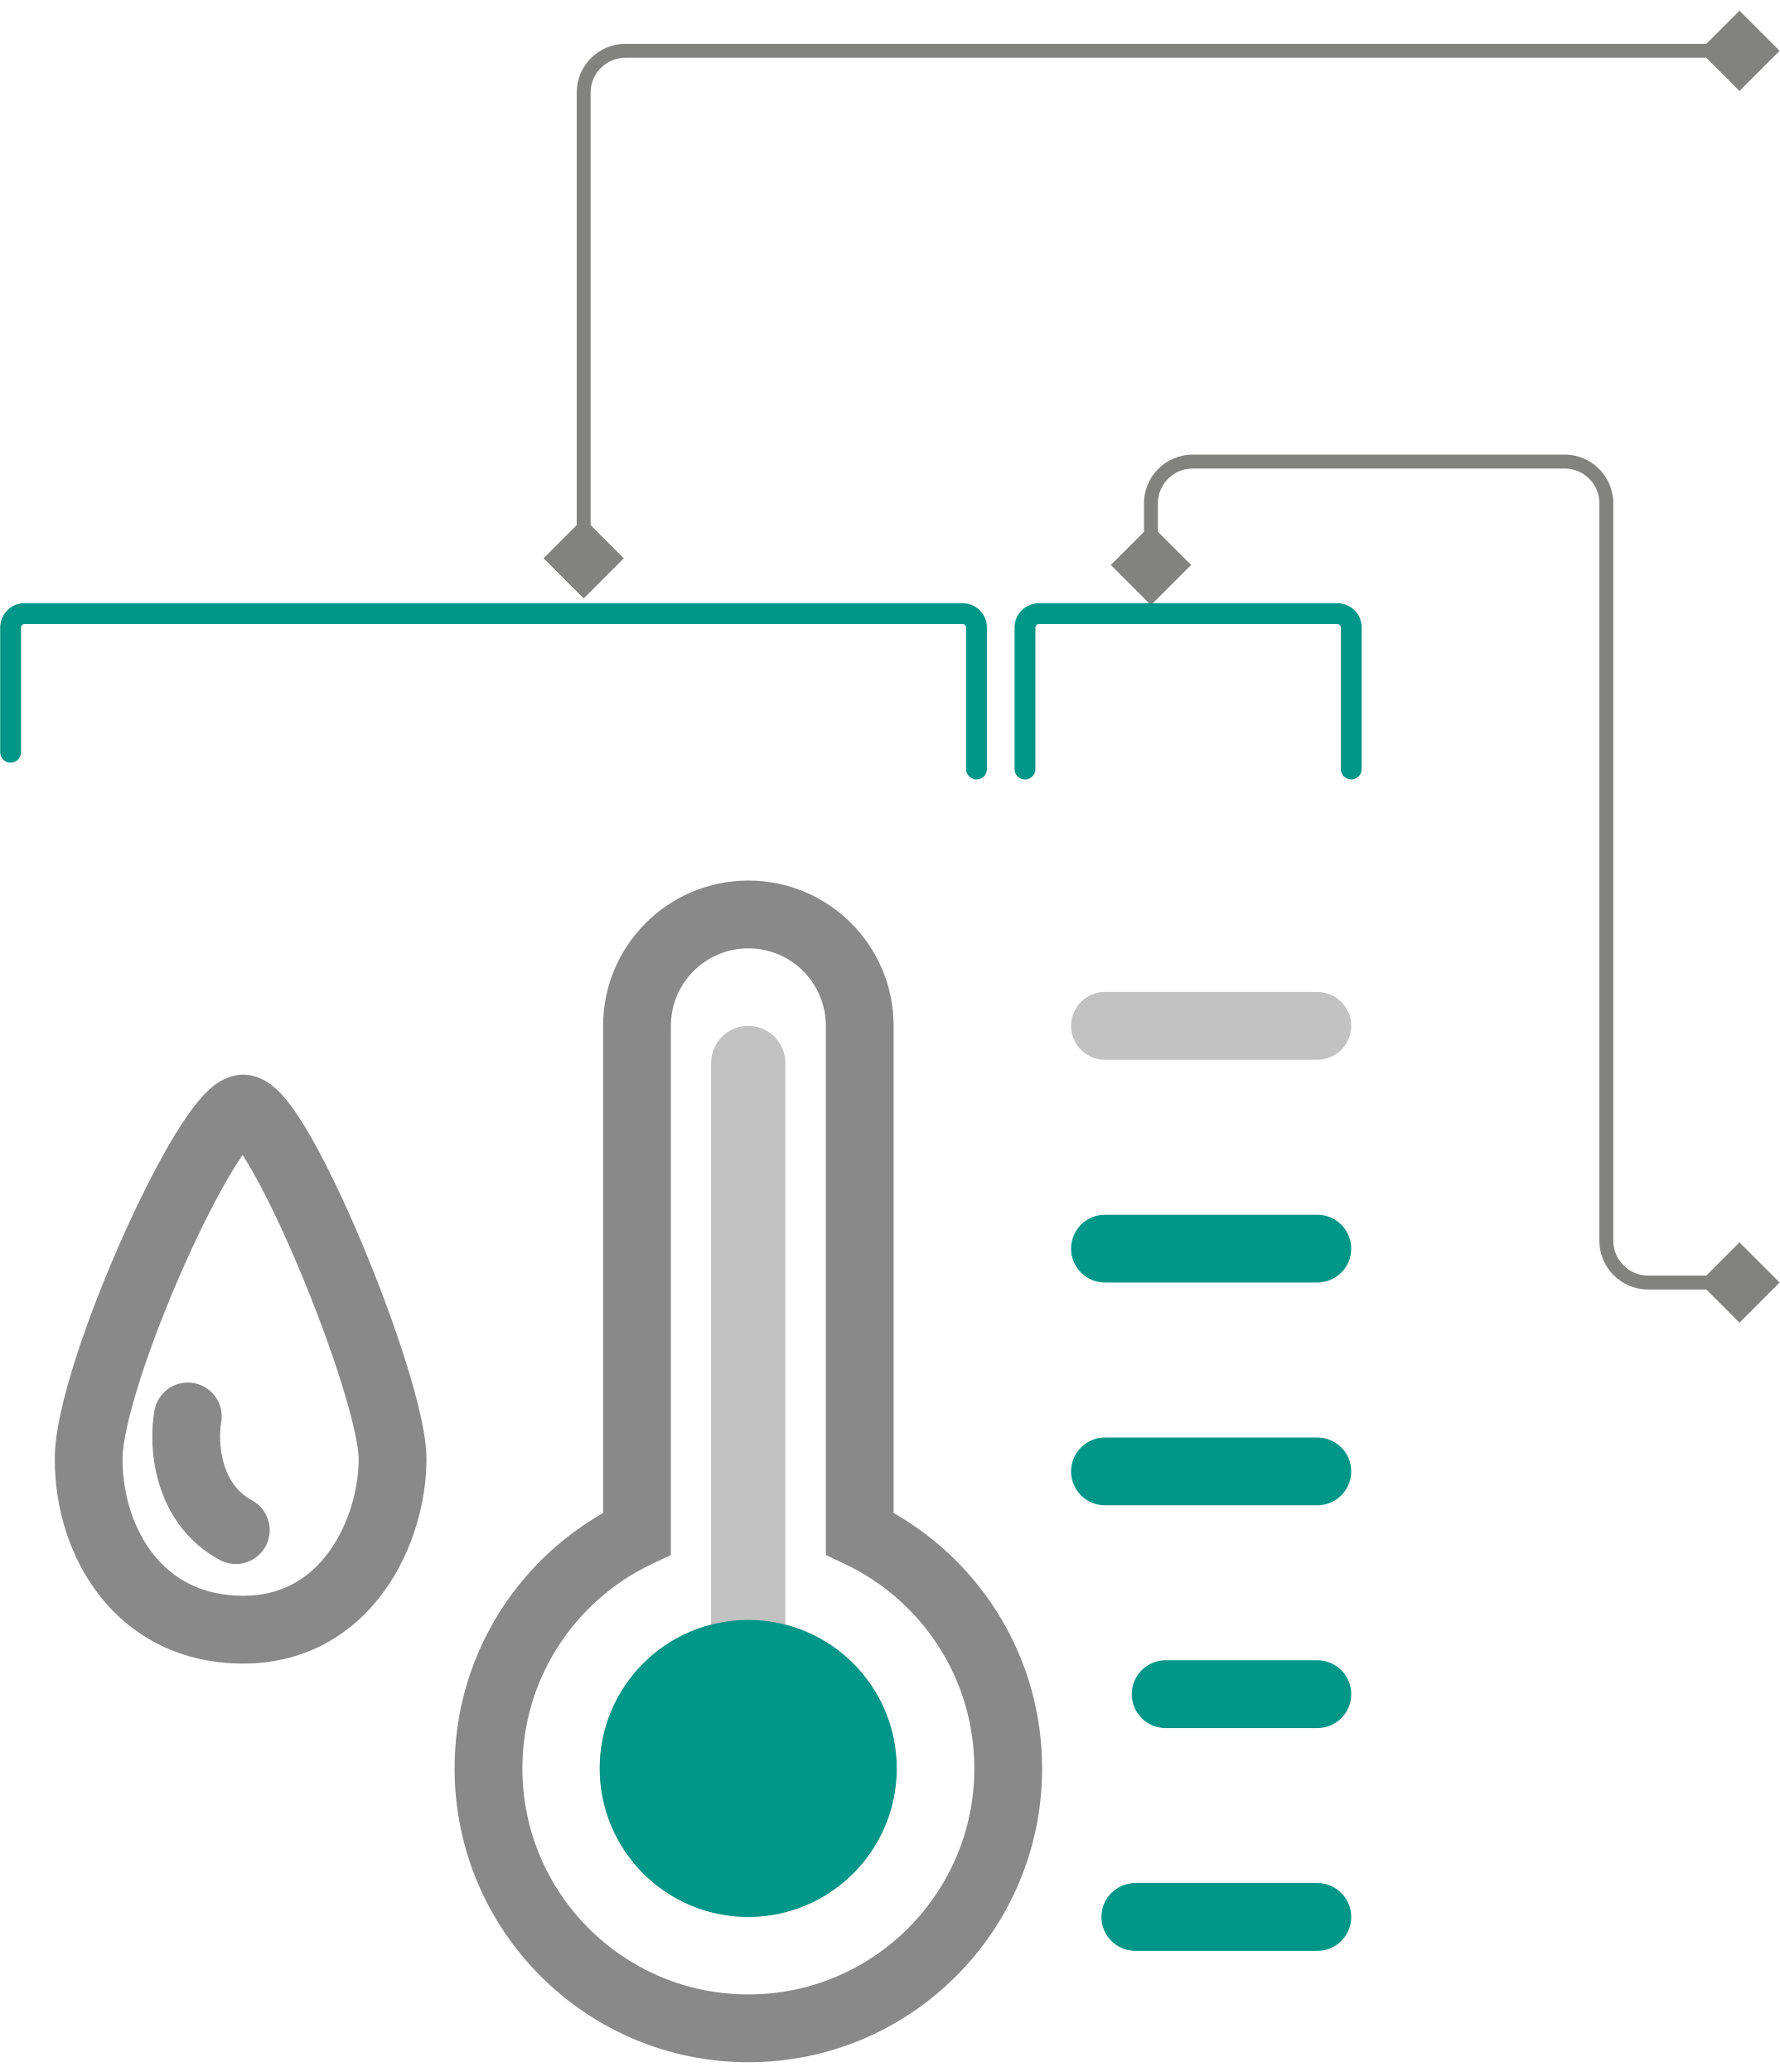
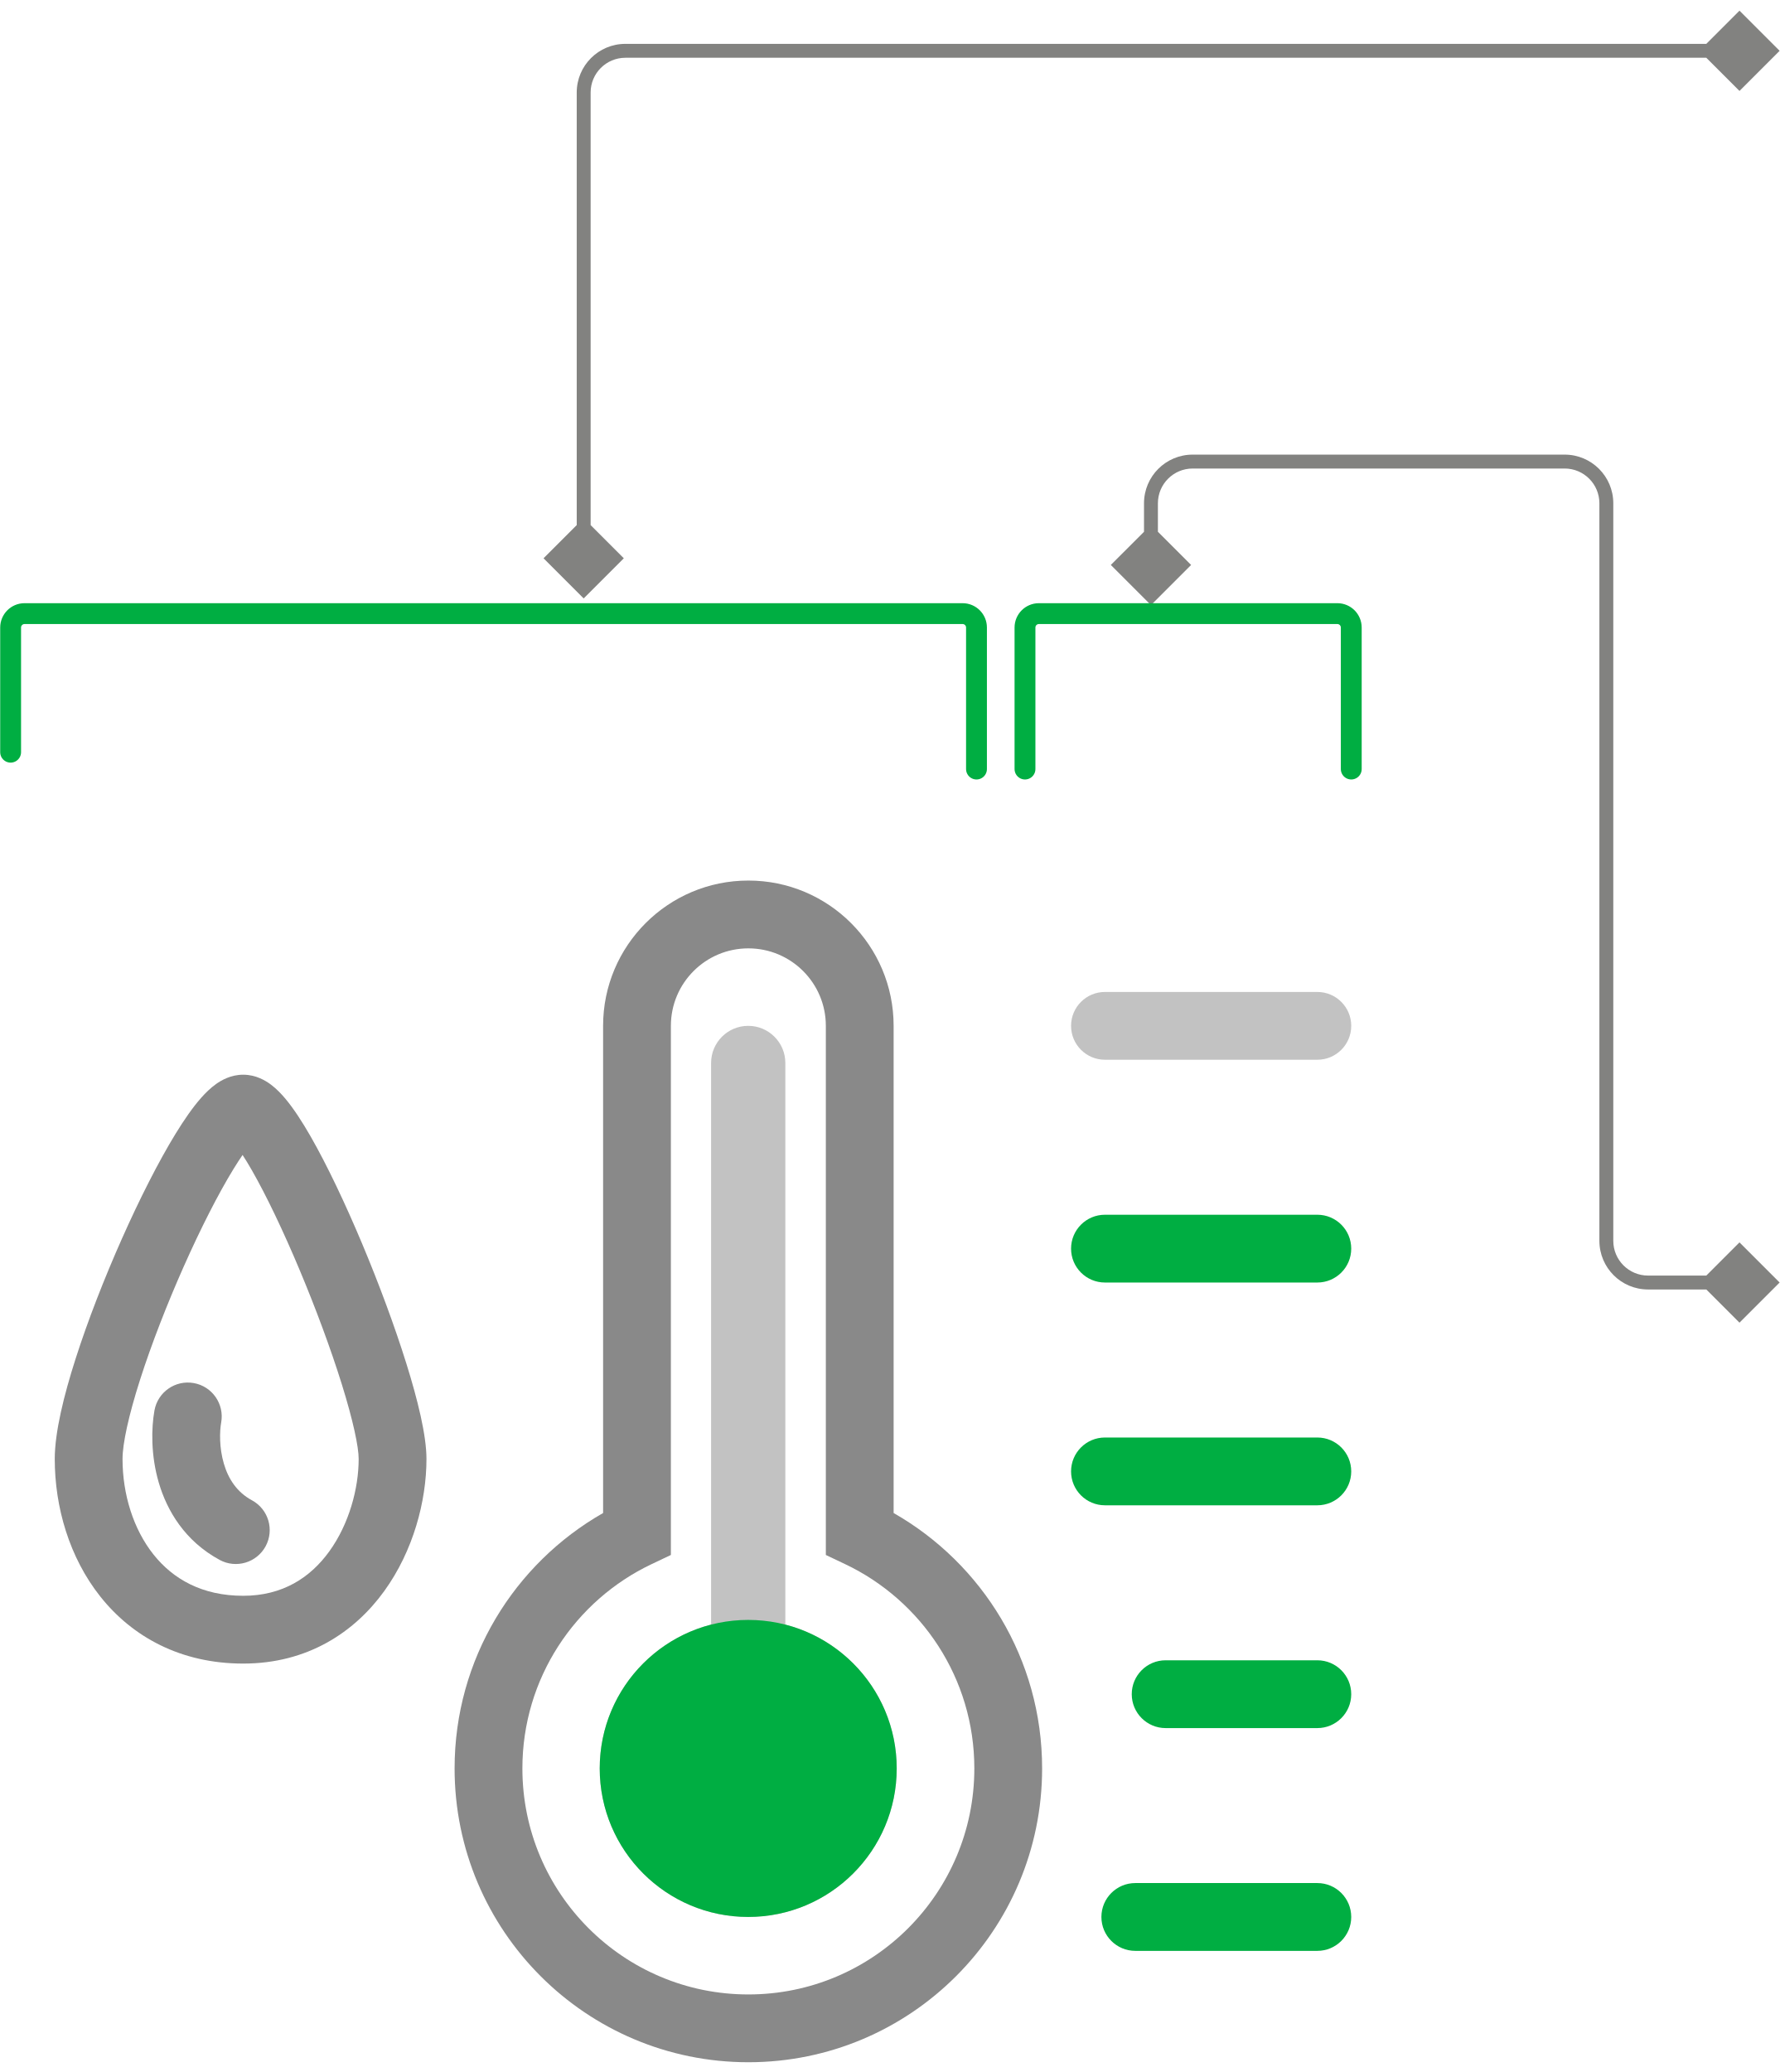
<svg xmlns="http://www.w3.org/2000/svg" width="128" height="149" viewBox="0 0 128 149" fill="none">
  <path d="M82.779 43.514L79.892 40.627L82.779 37.741L85.666 40.627L82.779 43.514ZM127.994 92.228L125.107 95.115L122.221 92.228L125.107 89.341L127.994 92.228ZM82.279 40.627V36.192H83.279V40.627H82.279ZM85.779 32.692H112.531V33.692H85.779V32.692ZM116.031 36.192V89.228H115.031V36.192H116.031ZM118.531 91.728H125.107V92.728H118.531V91.728ZM116.031 89.228C116.031 90.609 117.15 91.728 118.531 91.728V92.728C116.598 92.728 115.031 91.161 115.031 89.228H116.031ZM112.531 32.692C114.464 32.692 116.031 34.259 116.031 36.192H115.031C115.031 34.811 113.912 33.692 112.531 33.692V32.692ZM82.279 36.192C82.279 34.259 83.846 32.692 85.779 32.692V33.692C84.399 33.692 83.279 34.811 83.279 36.192H82.279Z" fill="#828280" />
  <path d="M41.979 43.034L39.092 40.147L41.979 37.26L44.866 40.147L41.979 43.034ZM127.994 3.654L125.108 6.54L122.221 3.654L125.108 0.767L127.994 3.654ZM41.479 40.147V6.654H42.479V40.147H41.479ZM44.979 3.154H125.108V4.154H44.979V3.154ZM41.479 6.654C41.479 4.721 43.046 3.154 44.979 3.154V4.154C43.598 4.154 42.479 5.273 42.479 6.654H41.479Z" fill="#828280" />
-   <path d="M0.764 54.091L0.764 45.126C0.764 44.574 1.212 44.126 1.764 44.126L69.231 44.126C69.784 44.126 70.231 44.574 70.231 45.126L70.231 55.303" stroke="#009688" stroke-width="1.5" stroke-linecap="round" />
-   <path d="M73.719 55.303L73.719 45.126C73.719 44.574 74.167 44.126 74.719 44.126L96.185 44.126C96.737 44.126 97.185 44.574 97.185 45.126L97.185 55.303" stroke="#009688" stroke-width="1.5" stroke-linecap="round" />
+   <path d="M0.764 54.091L0.764 45.126C0.764 44.574 1.212 44.126 1.764 44.126L69.231 44.126C69.784 44.126 70.231 44.574 70.231 45.126L70.231 55.303" stroke="#00AE42" stroke-width="1.5" stroke-linecap="round" />
+   <path d="M73.719 55.303L73.719 45.126C73.719 44.574 74.167 44.126 74.719 44.126L96.185 44.126C96.737 44.126 97.185 44.574 97.185 45.126L97.185 55.303" stroke="#00AE42" stroke-width="1.5" stroke-linecap="round" />
  <path fill-rule="evenodd" clip-rule="evenodd" d="M53.823 68.198C50.746 68.198 48.251 70.693 48.251 73.77V111.82L46.859 112.481C41.363 115.092 37.571 120.691 37.571 127.17C37.571 136.146 44.847 143.423 53.823 143.423C62.799 143.423 70.076 136.146 70.076 127.17C70.076 120.691 66.284 115.092 60.787 112.481L59.396 111.82V73.77C59.396 70.693 56.901 68.198 53.823 68.198ZM43.376 73.77C43.376 68 48.053 63.322 53.823 63.322C59.593 63.322 64.271 68 64.271 73.77V108.803C70.646 112.437 74.951 119.299 74.951 127.17C74.951 138.839 65.492 148.298 53.823 148.298C42.155 148.298 32.695 138.839 32.695 127.17C32.695 119.299 37 112.437 43.376 108.803V73.77Z" fill="#898989" />
  <path fill-rule="evenodd" clip-rule="evenodd" d="M15.546 77.949C15.913 77.689 16.596 77.283 17.492 77.283C18.425 77.283 19.124 77.725 19.486 77.996C19.895 78.303 20.25 78.678 20.545 79.033C21.141 79.749 21.749 80.692 22.339 81.72C23.532 83.8 24.84 86.567 26.048 89.443C27.259 92.329 28.395 95.391 29.234 98.08C30.04 100.664 30.672 103.211 30.672 104.915C30.672 107.942 29.725 111.525 27.638 114.413C25.497 117.377 22.119 119.63 17.492 119.63C12.995 119.63 9.522 117.707 7.227 114.825C4.984 112.008 3.938 108.377 3.938 104.915C3.938 103.001 4.588 100.359 5.44 97.7C6.318 94.958 7.507 91.913 8.769 89.075C10.028 86.244 11.388 83.554 12.622 81.539C13.233 80.542 13.86 79.632 14.472 78.941C14.775 78.599 15.135 78.24 15.546 77.949ZM10.083 99.188C9.241 101.817 8.813 103.826 8.813 104.915C8.813 107.461 9.593 109.969 11.041 111.788C12.439 113.543 14.524 114.755 17.492 114.755C20.33 114.755 22.323 113.445 23.686 111.558C25.105 109.594 25.796 107.039 25.796 104.915C25.796 104.045 25.398 102.155 24.58 99.532C23.795 97.014 22.714 94.099 21.552 91.33C20.386 88.552 19.165 85.986 18.11 84.146C17.871 83.729 17.649 83.365 17.447 83.055C17.244 83.349 17.021 83.692 16.78 84.086C15.696 85.856 14.433 88.338 13.224 91.056C12.02 93.765 10.898 96.644 10.083 99.188Z" fill="#898989" />
  <path fill-rule="evenodd" clip-rule="evenodd" d="M13.94 99.459C15.265 99.697 16.146 100.965 15.908 102.29C15.793 102.926 15.761 104.097 16.099 105.249C16.423 106.355 17.036 107.301 18.122 107.889C19.305 108.53 19.745 110.01 19.104 111.194C18.462 112.377 16.983 112.817 15.799 112.176C13.295 110.819 12.011 108.636 11.42 106.62C10.842 104.649 10.879 102.704 11.109 101.426C11.348 100.101 12.615 99.22 13.94 99.459Z" fill="#898989" />
  <path fill-rule="evenodd" clip-rule="evenodd" d="M56.483 116.827C61.089 118.012 64.493 122.194 64.493 127.17C64.493 133.069 59.711 137.851 53.813 137.851C47.914 137.851 43.133 133.069 43.133 127.17C43.133 122.194 46.536 118.012 51.143 116.827L51.143 76.44C51.143 74.966 52.338 73.77 53.813 73.77C55.287 73.77 56.483 74.966 56.483 76.44L56.483 116.827Z" fill="#C2C2C2" />
-   <path d="M64.493 127.17C64.493 133.069 59.711 137.85 53.813 137.85C47.914 137.85 43.133 133.069 43.133 127.17C43.133 121.272 47.914 116.49 53.813 116.49C59.711 116.49 64.493 121.272 64.493 127.17Z" fill="#009688" />
-   <path fill-rule="evenodd" clip-rule="evenodd" d="M97.183 137.851C97.183 136.504 96.091 135.413 94.745 135.413H81.652C80.306 135.413 79.215 136.504 79.215 137.851C79.215 139.197 80.306 140.289 81.652 140.289H94.745C96.091 140.289 97.183 139.197 97.183 137.851Z" fill="#009688" />
-   <path fill-rule="evenodd" clip-rule="evenodd" d="M97.183 121.831C97.183 120.485 96.091 119.393 94.745 119.393H83.834C82.488 119.393 81.397 120.485 81.397 121.831C81.397 123.177 82.488 124.269 83.834 124.269H94.745C96.091 124.269 97.183 123.177 97.183 121.831Z" fill="#009688" />
-   <path fill-rule="evenodd" clip-rule="evenodd" d="M97.183 105.81C97.183 107.157 96.091 108.248 94.745 108.248L79.47 108.248C78.124 108.248 77.033 107.157 77.033 105.81C77.033 104.464 78.124 103.373 79.47 103.373L94.745 103.373C96.091 103.373 97.183 104.464 97.183 105.81Z" fill="#009688" />
-   <path fill-rule="evenodd" clip-rule="evenodd" d="M97.183 89.79C97.183 91.137 96.091 92.228 94.745 92.228L79.47 92.228C78.124 92.228 77.033 91.137 77.033 89.79C77.033 88.444 78.124 87.353 79.47 87.353L94.745 87.353C96.091 87.353 97.183 88.444 97.183 89.79Z" fill="#009688" />
+   <path d="M64.493 127.17C64.493 133.069 59.711 137.85 53.813 137.85C47.914 137.85 43.133 133.069 43.133 127.17C43.133 121.272 47.914 116.49 53.813 116.49C59.711 116.49 64.493 121.272 64.493 127.17Z" fill="#00AE42" />
+   <path fill-rule="evenodd" clip-rule="evenodd" d="M97.183 137.851C97.183 136.504 96.091 135.413 94.745 135.413H81.652C80.306 135.413 79.215 136.504 79.215 137.851C79.215 139.197 80.306 140.289 81.652 140.289H94.745C96.091 140.289 97.183 139.197 97.183 137.851Z" fill="#00AE42" />
+   <path fill-rule="evenodd" clip-rule="evenodd" d="M97.183 121.831C97.183 120.485 96.091 119.393 94.745 119.393H83.834C82.488 119.393 81.397 120.485 81.397 121.831C81.397 123.177 82.488 124.269 83.834 124.269H94.745C96.091 124.269 97.183 123.177 97.183 121.831Z" fill="#00AE42" />
+   <path fill-rule="evenodd" clip-rule="evenodd" d="M97.183 105.81C97.183 107.157 96.091 108.248 94.745 108.248L79.47 108.248C78.124 108.248 77.033 107.157 77.033 105.81C77.033 104.464 78.124 103.373 79.47 103.373L94.745 103.373C96.091 103.373 97.183 104.464 97.183 105.81Z" fill="#00AE42" />
+   <path fill-rule="evenodd" clip-rule="evenodd" d="M97.183 89.79C97.183 91.137 96.091 92.228 94.745 92.228L79.47 92.228C78.124 92.228 77.033 91.137 77.033 89.79C77.033 88.444 78.124 87.353 79.47 87.353L94.745 87.353C96.091 87.353 97.183 88.444 97.183 89.79Z" fill="#00AE42" />
  <path fill-rule="evenodd" clip-rule="evenodd" d="M97.183 73.77C97.183 72.424 96.091 71.333 94.745 71.333H79.47C78.124 71.333 77.033 72.424 77.033 73.77C77.033 75.117 78.124 76.208 79.47 76.208H94.745C96.091 76.208 97.183 75.117 97.183 73.77Z" fill="#C2C2C2" />
</svg>
